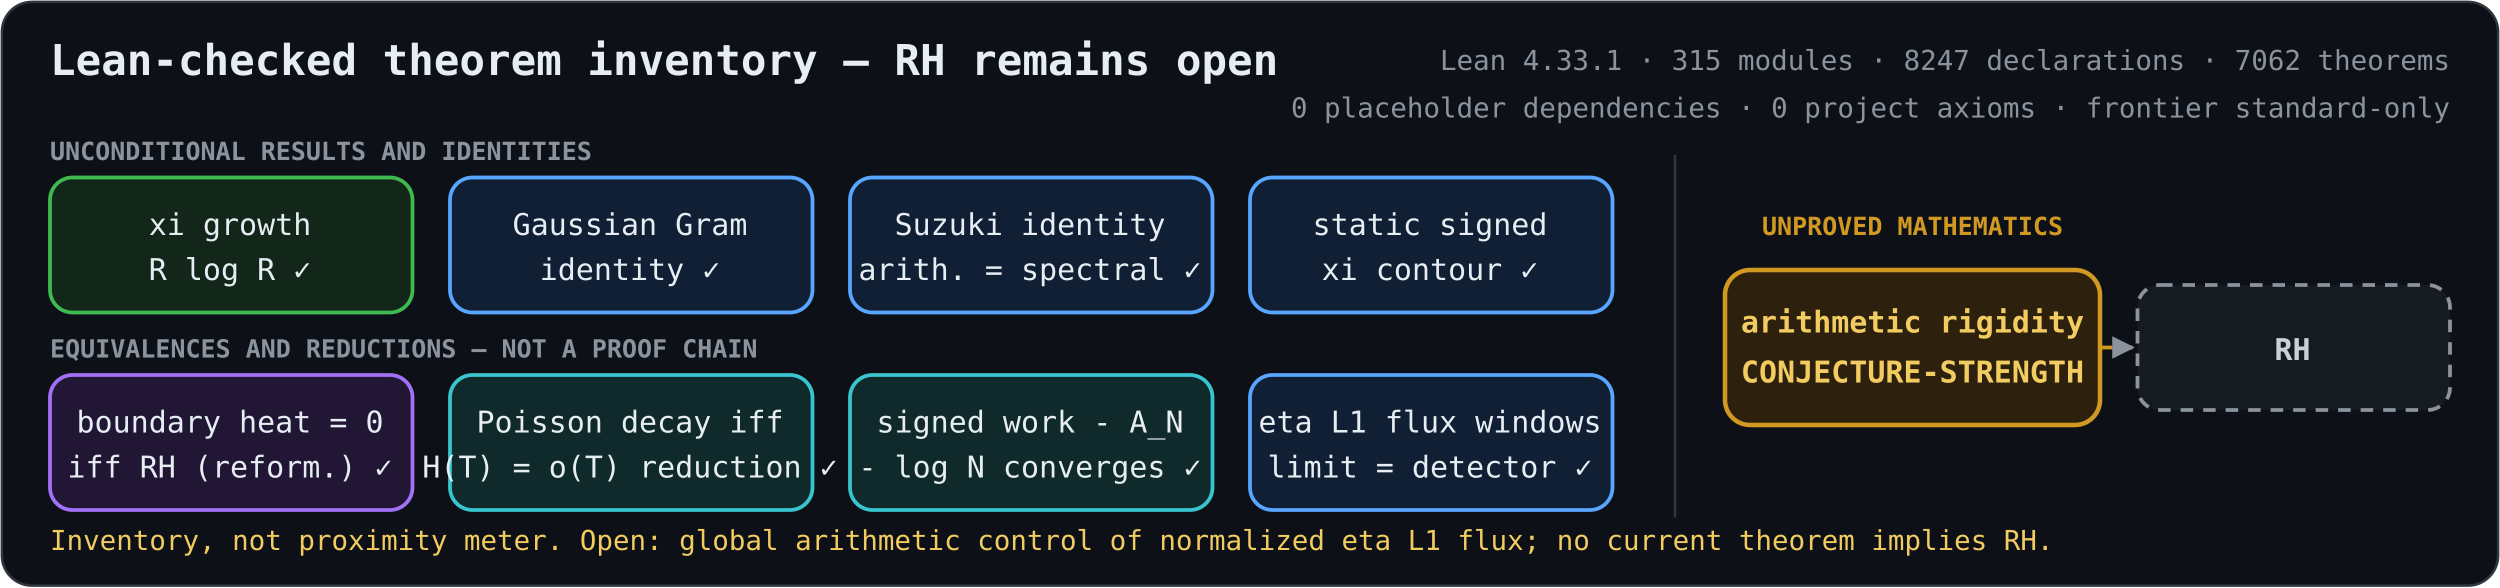
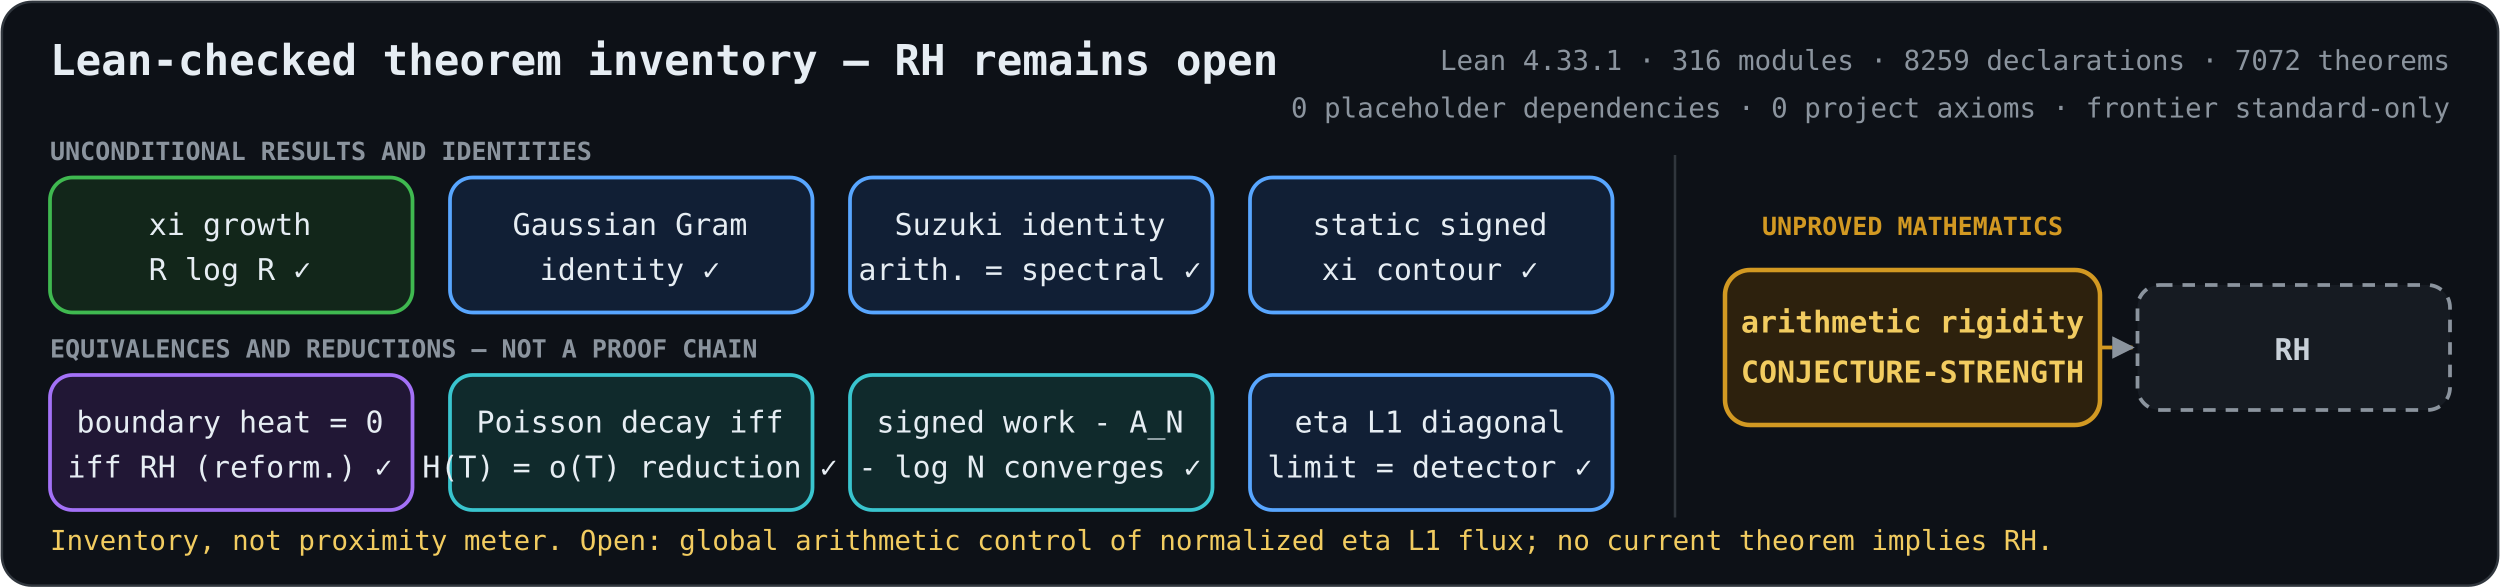
<svg xmlns="http://www.w3.org/2000/svg" role="img" aria-labelledby="title description" viewBox="0 0 1000 235">
  <defs>
    <marker id="arrow" viewBox="0 0 10 10" refX="9" refY="5" markerWidth="6" markerHeight="6" orient="auto-start-reverse">
      <path d="M 0 0 L 10 5 L 0 10 z" fill="#8b949e" />
    </marker>
    <style>
      .bg { fill: #0d1117; stroke: #30363d; }
      text { fill: #e6edf3; font-family: ui-monospace, SFMono-Regular, Menlo, Consolas, monospace; font-size: 12px; text-anchor: middle; }
      .heading { font-size: 17px; font-weight: 700; text-anchor: start; }
      .metrics { fill: #8b949e; font-size: 11px; text-anchor: end; }
      .proved rect { fill: #12261a; stroke: #3fb950; stroke-width: 1.5; }
      .proved.equivalence rect { fill: #211735; stroke: #a371f7; }
      .proved.bridge rect { fill: #111f35; stroke: #58a6ff; }
      .proved.reduction rect { fill: #102a2c; stroke: #39c5cf; }
      .open rect { fill: #2d210d; stroke: #d29922; stroke-width: 1.8; }
      .goal rect { fill: #161b22; stroke: #8b949e; stroke-width: 1.5; stroke-dasharray: 5 4; }
      .open text { fill: #f2cc60; font-weight: 700; }
      .goal text { fill: #c9d1d9; font-weight: 700; }
      .open-edge { fill: none; stroke: #d29922; stroke-width: 1.5; stroke-dasharray: 5 4; marker-end: url(#arrow); }
      .section { fill: #8b949e; font-size: 10px; font-weight: 700; text-anchor: start; }
      .gap-label { fill: #d29922; font-size: 10px; font-weight: 700; }
      .frontier { fill: #f2cc60; font-size: 11px; text-anchor: start; }
    </style>
  </defs>
  <rect class="bg" x="0.75" y="0.75" width="998.5" height="233.5" rx="12" />
  <text class="heading" x="20" y="30">Lean-checked theorem inventory — RH remains open</text>
-   <text class="metrics" x="980" y="28">Lean 4.33.1 · 315 modules · 8247 declarations · 7062 theorems</text>
+   <text class="metrics" x="980" y="28">Lean 4.33.1 · 316 modules · 8259 declarations · 7072 theorems</text>
  <text class="metrics" x="980" y="47">0 placeholder dependencies · 0 project axioms · frontier standard-only</text>
  <text class="section" x="20" y="64">UNCONDITIONAL RESULTS AND IDENTITIES</text>
  <text class="section" x="20" y="143">EQUIVALENCES AND REDUCTIONS — NOT A PROOF CHAIN</text>
  <line x1="670" y1="62" x2="670" y2="207" stroke="#30363d" />
  <text class="gap-label" x="765" y="94">UNPROVED MATHEMATICS</text>
  <path class="open-edge" d="M840 139 H853" />
  <g class="proved unconditional">
    <rect x="20" y="71" width="145" height="54" rx="9" />
    <text x="92" y="94">xi growth</text>
    <text x="92" y="112">R log R  ✓</text>
  </g>
  <g class="proved bridge">
    <rect x="180" y="71" width="145" height="54" rx="9" />
    <text x="252" y="94">Gaussian Gram</text>
    <text x="252" y="112">identity  ✓</text>
  </g>
  <g class="proved bridge">
    <rect x="340" y="71" width="145" height="54" rx="9" />
    <text x="412" y="94">Suzuki identity</text>
    <text x="412" y="112">arith. = spectral  ✓</text>
  </g>
  <g class="proved bridge">
    <rect x="500" y="71" width="145" height="54" rx="9" />
    <text x="572" y="94">static signed</text>
    <text x="572" y="112">xi contour  ✓</text>
  </g>
  <g class="proved equivalence">
    <rect x="20" y="150" width="145" height="54" rx="9" />
    <text x="92" y="173">boundary heat = 0</text>
    <text x="92" y="191">iff RH (reform.)  ✓</text>
  </g>
  <g class="proved reduction">
    <rect x="180" y="150" width="145" height="54" rx="9" />
    <text x="252" y="173">Poisson decay iff</text>
    <text x="252" y="191">H(T) = o(T) reduction  ✓</text>
  </g>
  <g class="proved reduction">
    <rect x="340" y="150" width="145" height="54" rx="9" />
    <text x="412" y="173">signed work - A_N</text>
    <text x="412" y="191">- log N converges  ✓</text>
  </g>
  <g class="proved bridge">
    <rect x="500" y="150" width="145" height="54" rx="9" />
-     <text x="572" y="173">eta L1 flux windows</text>
+     <text x="572" y="173">eta L1 diagonal</text>
    <text x="572" y="191">limit = detector  ✓</text>
  </g>
  <g class="open">
    <rect x="690" y="108" width="150" height="62" rx="10" />
    <text x="765" y="133">arithmetic rigidity</text>
    <text x="765" y="153">CONJECTURE-STRENGTH</text>
  </g>
  <g class="goal">
    <rect x="855" y="114" width="125" height="50" rx="9" />
    <text x="917" y="144">RH</text>
  </g>
  <text class="frontier" x="20" y="220">Inventory, not proximity meter. Open: global arithmetic control of normalized eta L1 flux; no current theorem implies RH.</text>
</svg>
